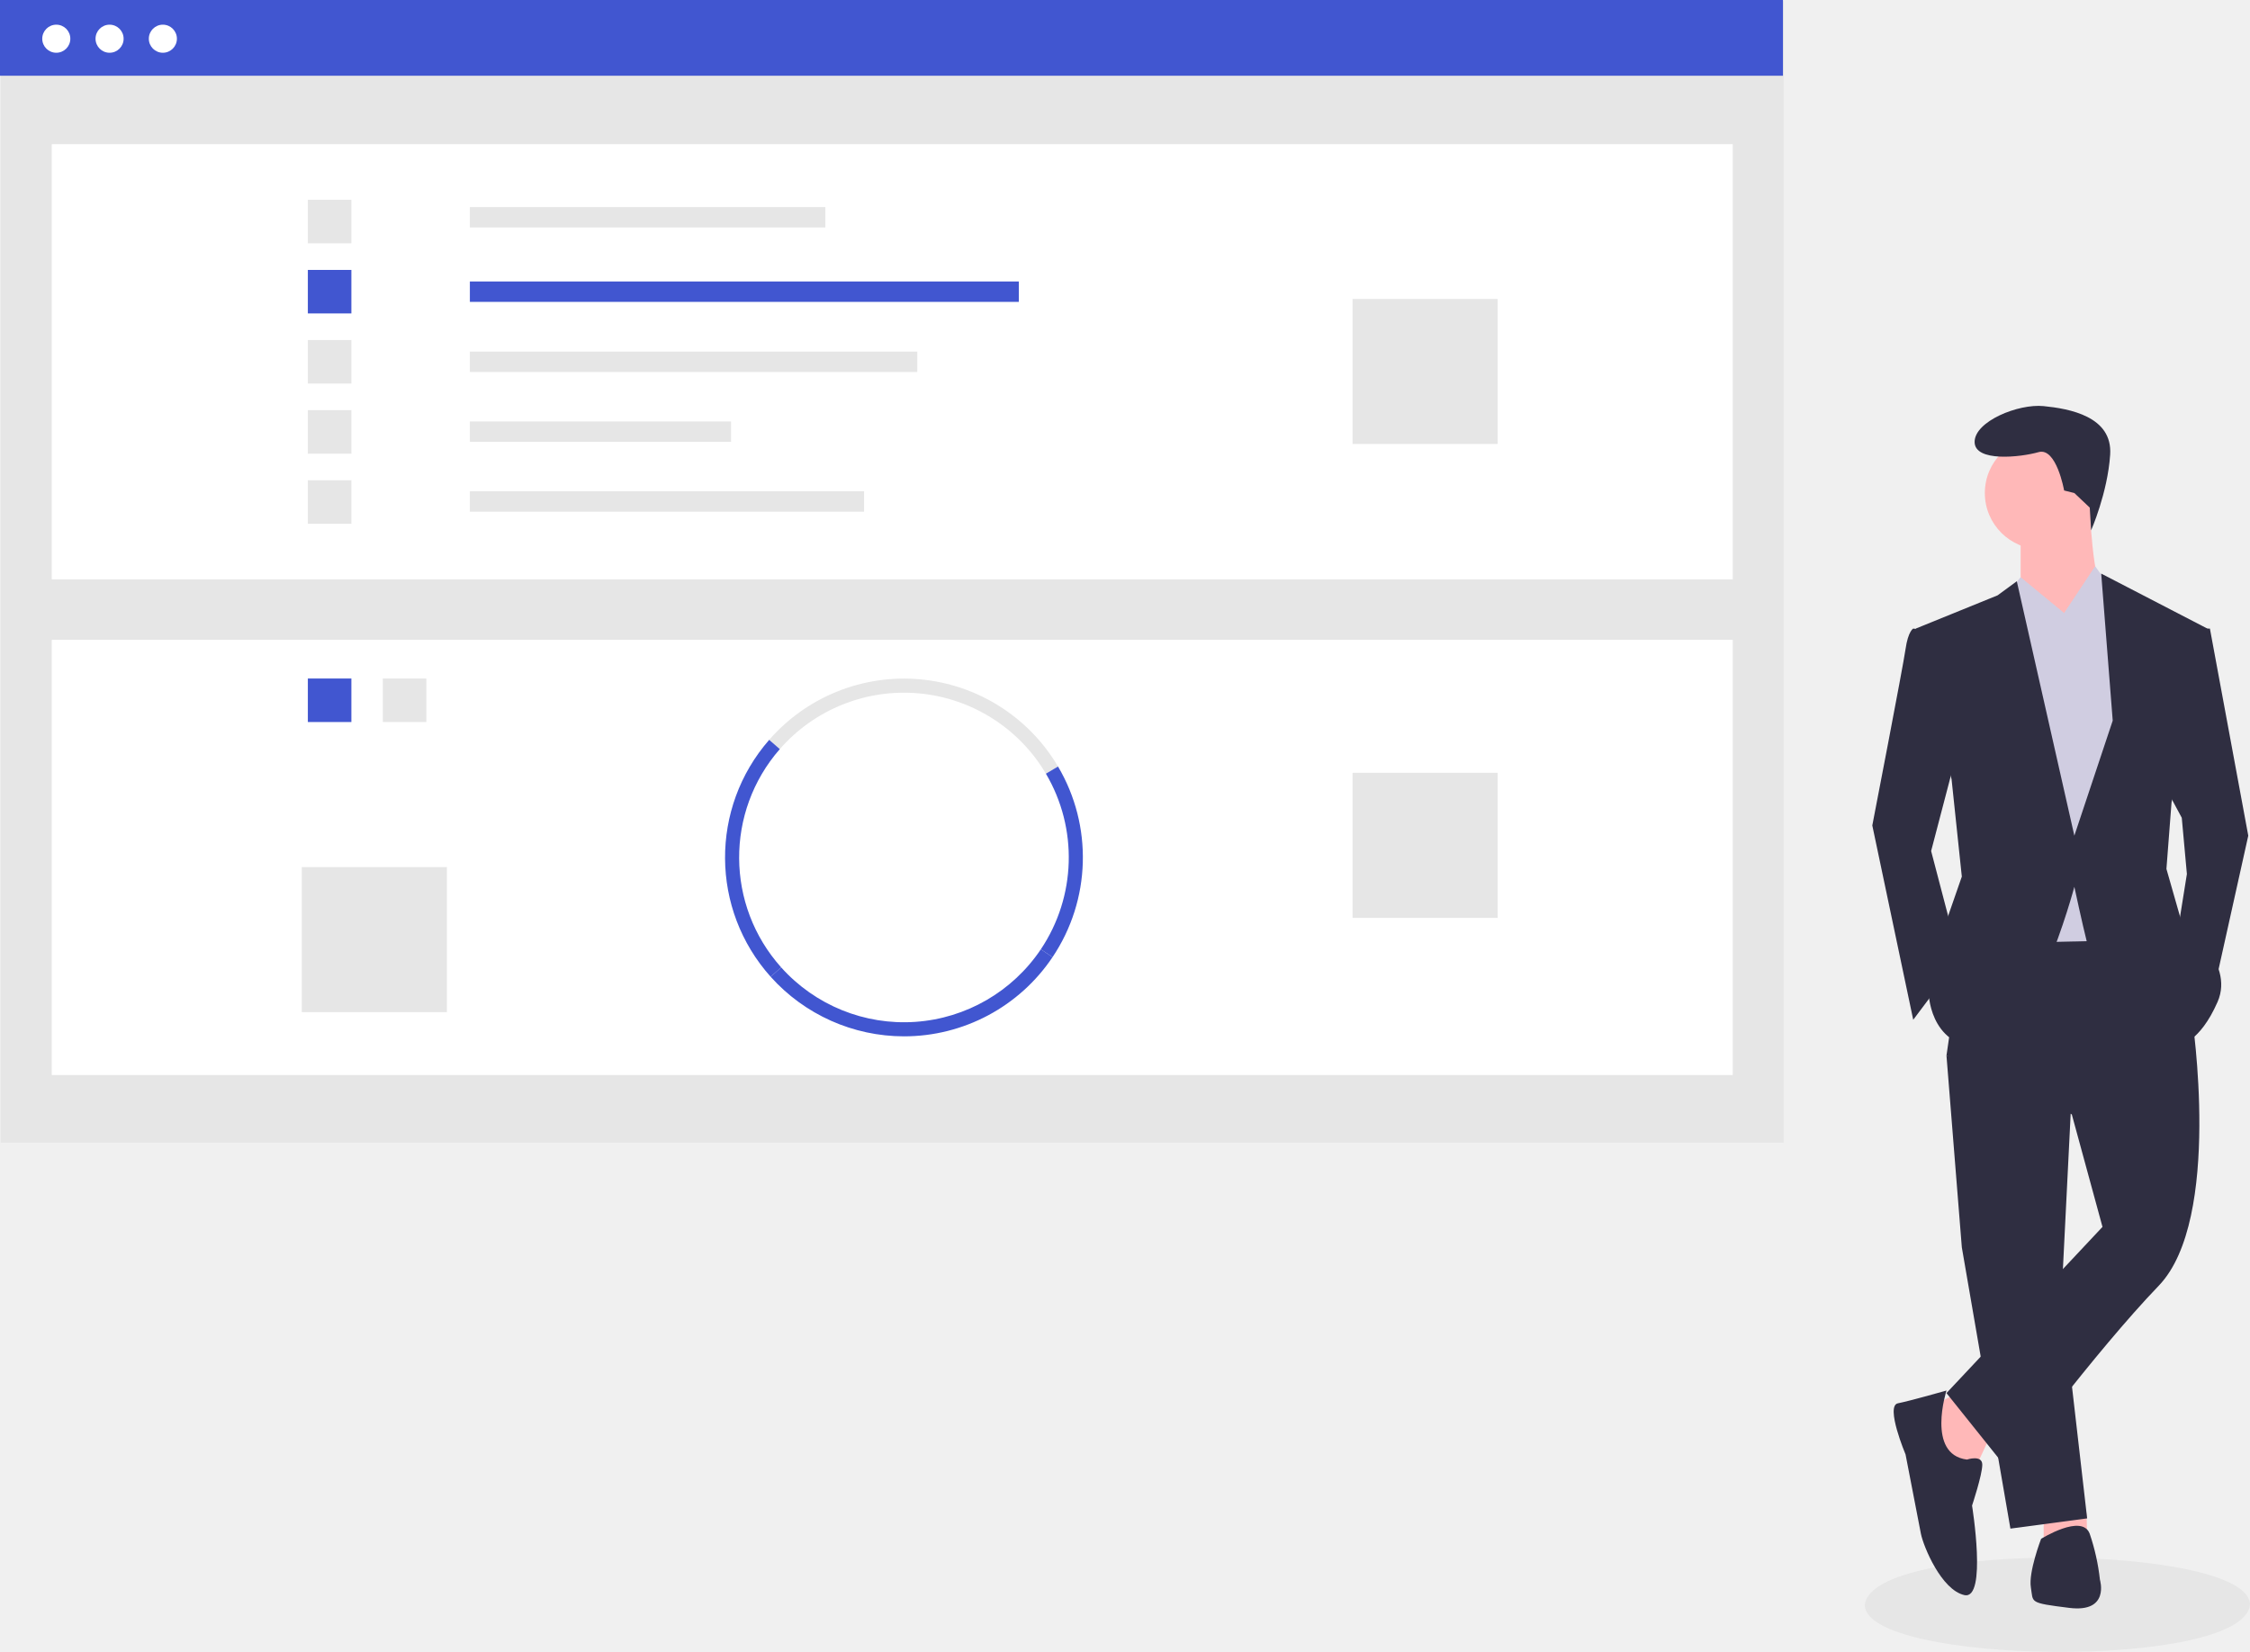
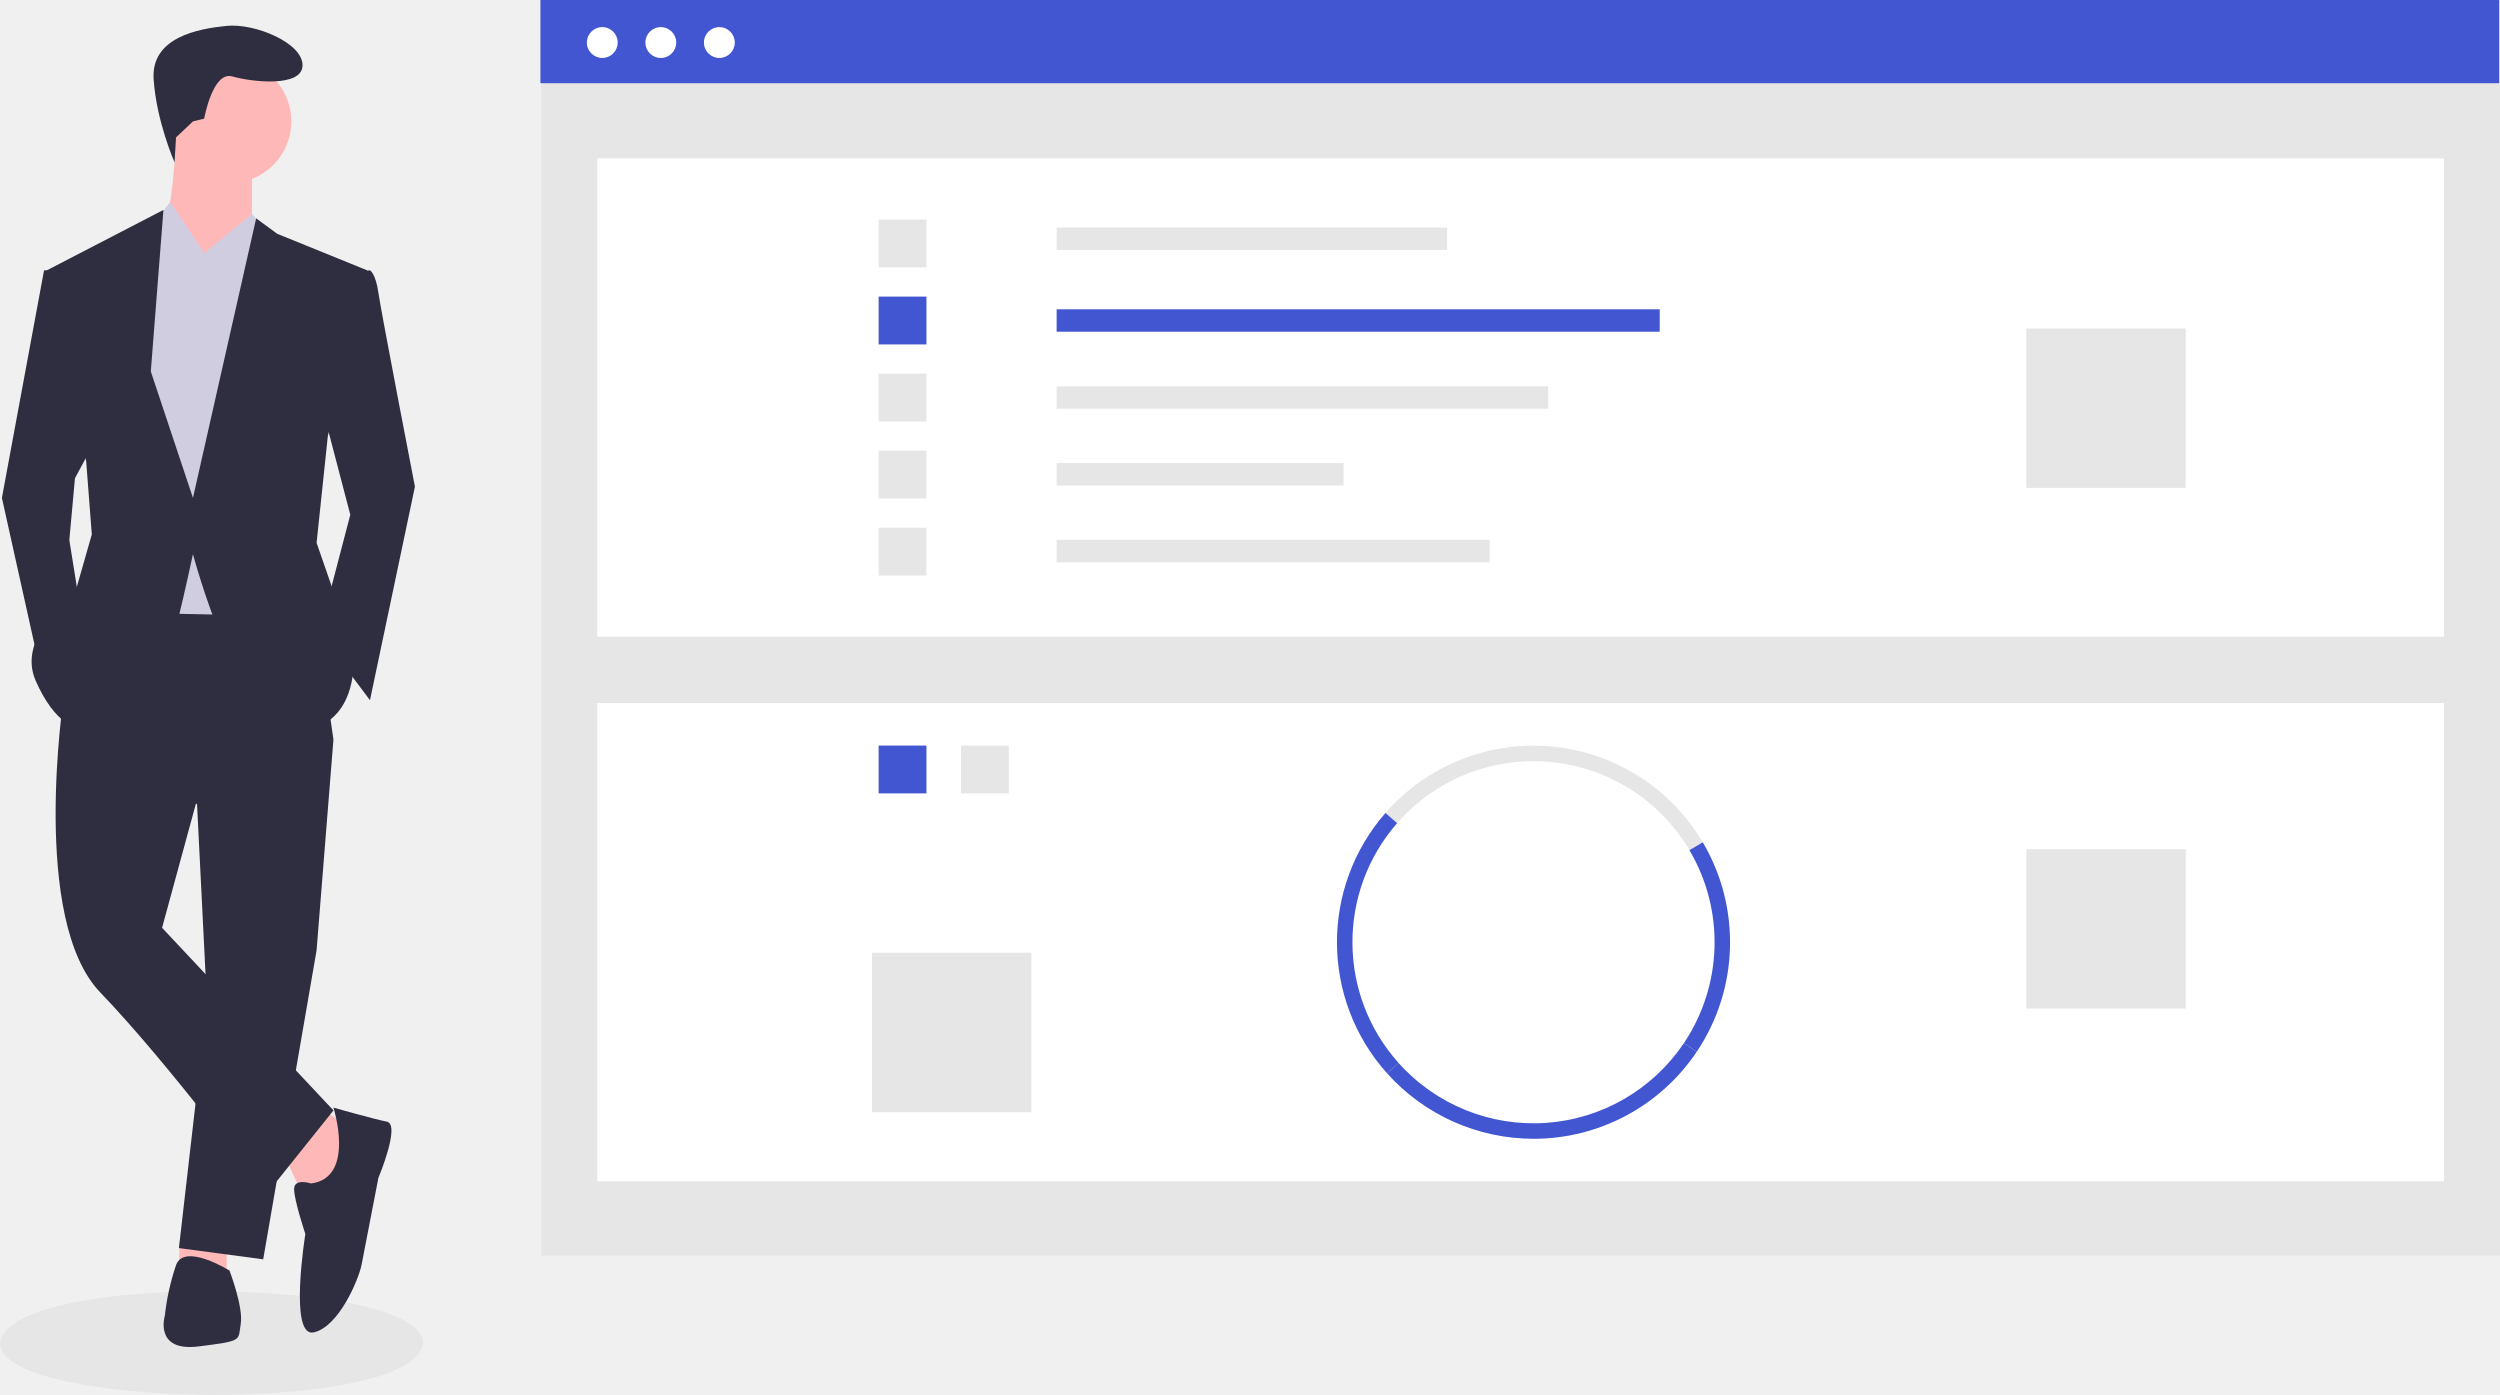
- <svg xmlns="http://www.w3.org/2000/svg" id="a17dd300-7621-4978-a344-c06233c14e82" data-name="Layer 1" width="887.876" height="652.024" viewBox="0 0 887.876 652.024">
-   <path d="M1043.938,757.411c-2.845,25.876-152.226,23.704-151.999-.002C894.784,731.535,1044.164,733.707,1043.938,757.411Z" transform="translate(-156.062 -123.988)" fill="#e6e6e6" />
-   <polygon points="785.259 567.02 779.204 580.14 768.102 579.131 761.038 555.918 772.139 549.863 785.259 567.02" fill="#ffb8b8" />
-   <polygon points="823.372 597.237 823.611 606.38 806.454 607.39 806.454 596.288 823.372 597.237" fill="#ffb8b8" />
-   <polygon points="817.555 430.772 813.518 511.511 823.611 599.316 793.333 603.353 774.158 492.336 768.102 416.642 817.555 430.772" fill="#2f2e41" />
-   <path d="M1021.052,525.492s12.111,79.73-13.12,105.971-59.545,72.666-59.545,72.666L924.164,673.851l61.564-65.601L973.617,563.843l-49.453-23.213,8.074-55.508,72.666-1.009Z" transform="translate(-156.062 -123.988)" fill="#2f2e41" />
-   <circle cx="805.444" cy="194.609" r="22.203" fill="#ffb8b8" />
-   <path d="M980.682,323.643s1.009,31.287,6.055,35.324-18.166,21.194-18.166,21.194l-15.139-24.222V333.735Z" transform="translate(-156.062 -123.988)" fill="#ffb8b8" />
-   <polygon points="814.528 242.043 826.781 223.541 833.703 232.96 843.796 261.219 835.722 371.226 788.287 372.236 782.232 246.08 797.37 227.914 814.528 242.043" fill="#d0cde1" />
-   <path d="M919.118,373.096l-8.074-1.009s-2.018,1.009-3.028,8.074-13.12,69.638-13.12,69.638l16.148,76.703,18.166-24.222L918.109,459.891l11.102-42.388Z" transform="translate(-156.062 -123.988)" fill="#2f2e41" />
-   <polygon points="865.999 248.099 872.054 248.099 887.193 329.847 873.064 393.43 858.934 370.217 862.971 344.986 860.953 322.783 853.888 309.662 865.999 248.099" fill="#2f2e41" />
-   <path d="M932.238,700.091s6.055-2.018,6.055,2.018-4.037,16.148-4.037,16.148,6.055,37.342-3.028,35.324-16.148-19.176-17.157-24.222-6.055-31.287-6.055-31.287-8.074-19.176-3.028-20.185,19.176-5.046,19.176-5.046S916.09,698.072,932.238,700.091Z" transform="translate(-156.062 -123.988)" fill="#2f2e41" />
-   <path d="M961.506,731.378s16.148-10.092,19.176-2.018a84.801,84.801,0,0,1,4.037,18.166s4.037,13.12-12.111,11.102-14.129-2.018-15.139-8.074S961.506,731.378,961.506,731.378Z" transform="translate(-156.062 -123.988)" fill="#2f2e41" />
-   <path d="M974.626,318.597l-4.037-1.009s-3.028-17.157-10.092-15.139-25.231,4.037-25.231-4.037,17.157-15.139,27.25-14.129,27.25,4.037,26.24,19.176-7.522,29.865-7.522,29.865l-.526-8.976Z" transform="translate(-156.062 -123.988)" fill="#2f2e41" />
-   <polygon points="797.37 254.154 814.528 242.043 797.37 227.914 791.414 235.062 797.37 254.154" fill="#d0cde1" />
-   <polygon points="829.666 253.145 814.528 242.043 826.638 223.877 833.703 232.96 829.666 253.145" fill="#d0cde1" />
-   <path d="M912.053,372.087l32.296-13.12,7.569-5.551,22.708,100.42,15.139-45.416-4.542-58.032,41.884,21.699-14.129,68.629-2.018,26.24,6.055,21.194s21.194,15.139,14.129,31.287-15.139,17.157-15.139,17.157-34.314-32.296-36.333-40.37-5.046-22.203-5.046-22.203-17.157,64.592-37.342,63.582-20.185-22.203-20.185-22.203l5.046-22.203,8.074-23.213-4.037-38.351Z" transform="translate(-156.062 -123.988)" fill="#2f2e41" />
-   <rect x="0.3" y="0.399" width="703.576" height="450.601" fill="#e6e6e6" />
-   <rect x="20.419" y="56.915" width="663.338" height="171.773" fill="#fff" />
-   <rect x="185.418" y="81.727" width="140.281" height="8.053" fill="#e6e6e6" />
-   <rect x="185.418" y="111.101" width="216.625" height="8.053" fill="#4156d0" />
-   <rect x="185.418" y="138.776" width="176.544" height="8.053" fill="#e6e6e6" />
-   <rect x="185.418" y="166.346" width="103.064" height="8.053" fill="#e6e6e6" />
-   <rect x="185.418" y="193.916" width="155.55" height="8.053" fill="#e6e6e6" />
-   <rect x="121.481" y="78.864" width="17.177" height="17.177" fill="#e6e6e6" />
-   <rect x="121.481" y="106.539" width="17.177" height="17.177" fill="#4156d0" />
-   <rect x="121.481" y="134.213" width="17.177" height="17.177" fill="#e6e6e6" />
-   <rect x="121.481" y="161.888" width="17.177" height="17.177" fill="#e6e6e6" />
-   <rect x="121.481" y="189.562" width="17.177" height="17.177" fill="#e6e6e6" />
-   <rect x="533.736" y="117.99" width="57.258" height="57.258" fill="#e6e6e6" />
-   <rect x="20.419" y="252.546" width="663.338" height="171.773" fill="#fff" />
-   <rect x="151.064" y="267.812" width="17.177" height="17.177" fill="#e6e6e6" />
-   <rect x="121.481" y="267.812" width="17.177" height="17.177" fill="#4156d0" />
-   <path d="M568.786,429.363a65.046,65.046,0,0,0-105.003-9.7l-4.186-3.658a70.594,70.594,0,0,1,113.973,10.526Z" transform="translate(-156.062 -123.988)" fill="#e6e6e6" />
-   <path d="M571.405,501.782l-4.613-3.102a65.078,65.078,0,0,0,1.994-69.316l4.784-2.832a70.637,70.637,0,0,1-2.164,75.25Z" transform="translate(-156.062 -123.988)" fill="#4156d0" />
-   <path d="M460.176,509.527a70.59,70.59,0,0,1-.579-93.521l4.186,3.658a65.031,65.031,0,0,0,.534,86.154Z" transform="translate(-156.062 -123.988)" fill="#4156d0" />
-   <path d="M512.776,533.04a70.709,70.709,0,0,1-52.6-23.514l4.141-3.709a65.043,65.043,0,0,0,102.476-7.138l4.613,3.102A70.554,70.554,0,0,1,512.776,533.04Z" transform="translate(-156.062 -123.988)" fill="#4156d0" />
-   <rect x="533.736" y="305.032" width="57.258" height="57.258" fill="#e6e6e6" />
-   <rect x="119.095" y="342.249" width="57.258" height="57.258" fill="#e6e6e6" />
-   <rect width="703.576" height="29.89" fill="#4156d0" />
-   <circle cx="22.212" cy="15.282" r="5.54" fill="#fff" />
-   <circle cx="43.241" cy="15.282" r="5.54" fill="#fff" />
-   <circle cx="64.269" cy="15.282" r="5.54" fill="#fff" />
+ <svg xmlns="http://www.w3.org/2000/svg" width="898" height="501.024" viewBox="0 0 898 501.024">
+   <defs>
+     <style>.a{fill:none;}.b{clip-path:url(#a);}.c{fill:#e6e6e6;}.d{fill:#ffb8b8;}.e{fill:#2f2e41;}.f{fill:#d0cde1;}.g{fill:#fff;}.h{fill:#4156d0;}</style>
+     <clipPath id="a">
+       <rect class="a" width="152" height="37.203" />
+     </clipPath>
+   </defs>
+   <g transform="translate(-307.876 -369)">
+     <g class="b" transform="translate(307.876 832.821)">
+       <g transform="translate(-735.876 -614.821)">
+         <path class="c" d="M887.876,633.423c-2.846,25.876-152.226,23.7-152,0C738.722,607.547,888.1,609.719,887.876,633.423Z" />
+       </g>
+     </g>
+     <path class="d" d="M799.39,567.02l6.055,13.12,11.1-1.009,7.064-23.213-11.1-6.055Zm-38.113,30.217-.239,9.143,17.157,1.01v-11.1Z" transform="translate(-388.897 218)" />
+     <path class="e" d="M774.158,430.772l4.037,80.739-10.093,87.8,30.278,4.037,19.175-111.017,6.056-75.694-49.453,14.13Z" transform="translate(-395.961 218)" />
+     <path class="e" d="M771.007,401.5s-12.11,79.73,13.12,105.97,59.546,72.666,59.546,72.666L867.9,549.863l-61.564-65.6,12.11-44.407L867.9,416.642l-8.074-55.508-72.666-1.01Z" transform="translate(-440.245 218)" />
+     <circle class="d" cx="22.203" cy="22.203" r="22.203" transform="translate(368.105 390.406)" />
+     <path class="d" d="M804.144,199.655s-1.01,31.286-6.056,35.323,18.167,21.2,18.167,21.2l15.139-24.223v-22.2Z" transform="translate(-433.012 218)" />
+     <path class="f" d="M811.5,242.043l-12.253-18.5-6.922,9.419-10.093,28.259,8.074,110.007,47.435,1.01L843.8,246.08l-15.138-18.166L811.5,242.043Z" transform="translate(-430.276 218)" />
+     <path class="e" d="M862.971,249.108l8.074-1.01s2.018,1.01,3.028,8.075,13.12,69.637,13.12,69.637l-16.148,76.7-18.166-24.222,11.1-42.388-11.1-42.388ZM760.028,248.1h-6.055l-15.139,81.748,14.129,63.583,14.13-23.213-4.037-25.231,2.018-22.2,7.065-13.121L760.028,248.1Zm89.823,328s-6.056-2.018-6.056,2.019,4.037,16.147,4.037,16.147-6.055,37.342,3.028,35.324,16.148-19.176,17.157-24.222,6.056-31.286,6.056-31.286,8.074-19.176,3.027-20.185-19.175-5.047-19.175-5.047,8.074,25.231-8.074,27.25ZM820.583,607.39s-16.148-10.093-19.176-2.019a84.8,84.8,0,0,0-4.037,18.166s-4.037,13.12,12.11,11.1,14.13-2.018,15.14-8.074-4.037-19.175-4.037-19.175ZM807.462,194.609l4.037-1.01s3.028-17.157,10.093-15.138,25.231,4.037,25.231-4.037-17.157-15.139-27.25-14.13-27.25,4.037-26.24,19.176,7.522,29.865,7.522,29.865l.526-8.975Z" transform="translate(-430.275 218)" />
+     <path class="f" d="M827.747,254.154l-17.158-12.111,17.158-14.129,5.956,7.148-5.956,19.092Zm-32.3-1.009,15.138-11.1-12.11-18.166-7.065,9.083,4.037,20.185Z" transform="translate(-429.365 218)" />
+     <path class="e" d="M876.525,248.1l-32.3-13.12-7.57-5.551-22.708,100.42-15.138-45.417,4.541-58.031-41.883,21.7,14.13,68.628,2.018,26.24-6.056,21.2s-21.194,15.138-14.13,31.286,15.14,17.157,15.14,17.157,34.314-32.295,36.332-40.37,5.046-22.2,5.046-22.2,17.158,64.592,37.342,63.583,20.185-22.2,20.185-22.2l-5.046-22.2L858.358,346l4.037-38.351Z" transform="translate(-436.763 218)" />
+     <path class="c" d="M.3.4H703.876V451H.3Z" transform="translate(502 369)" />
+     <path class="g" d="M20.419,56.915H683.757V228.688H20.419Z" transform="translate(502 369)" />
+     <path class="c" d="M185.418,81.727H325.7V89.78H185.418Z" transform="translate(502 369)" />
+     <path class="h" d="M185.418,111.1H402.043v8.053H185.418Z" transform="translate(502 369)" />
+     <path class="c" d="M185.418,138.776H361.962v8.053H185.418Zm0,27.57H288.482V174.4H185.418Zm0,27.57h155.55v8.053H185.418ZM121.481,78.864h17.177V96.041H121.481Z" transform="translate(502 369)" />
+     <path class="h" d="M121.481,106.539h17.177v17.177H121.481Z" transform="translate(502 369)" />
+     <path class="c" d="M121.481,134.213h17.177V151.39H121.481Zm0,27.675h17.177v17.177H121.481Zm0,27.674h17.177v17.177H121.481ZM533.736,117.99h57.258v57.258H533.736Z" transform="translate(502 369)" />
+     <path class="g" d="M20.419,252.546H683.757V424.319H20.419Z" transform="translate(502 369)" />
+     <path class="c" d="M151.064,267.812h17.177v17.177H151.064Z" transform="translate(502 369)" />
+     <path class="h" d="M121.481,267.812h17.177v17.177H121.481Z" transform="translate(502 369)" />
+     <path class="c" d="M412.724,305.375a65.046,65.046,0,0,0-105-9.7l-4.186-3.657a70.594,70.594,0,0,1,113.973,10.526Z" transform="translate(502 369)" />
+     <path class="h" d="M415.344,377.794l-4.614-3.1a65.078,65.078,0,0,0,1.994-69.317l4.784-2.831a70.637,70.637,0,0,1-2.164,75.25Zm-111.23,7.745a70.59,70.59,0,0,1-.58-93.521l4.187,3.657a65.03,65.03,0,0,0,.534,86.155Z" transform="translate(502 369)" />
+     <path class="h" d="M356.714,409.052a70.709,70.709,0,0,1-52.6-23.513l4.14-3.71a65.043,65.043,0,0,0,102.476-7.137l4.614,3.1A70.554,70.554,0,0,1,356.714,409.052Z" transform="translate(502 369)" />
+     <path class="c" d="M533.736,305.032h57.258V362.29H533.736ZM119.1,342.249h57.258v57.258H119.1Z" transform="translate(502 369)" />
+     <path class="h" d="M0,0H703.576V29.89H0Z" transform="translate(502 369)" />
+     <circle class="g" cx="5.54" cy="5.54" r="5.54" transform="translate(518.672 378.742)" />
+     <circle class="g" cx="5.54" cy="5.54" r="5.54" transform="translate(539.701 378.742)" />
+     <circle class="g" cx="5.54" cy="5.54" r="5.54" transform="translate(560.729 378.742)" />
+   </g>
</svg>
